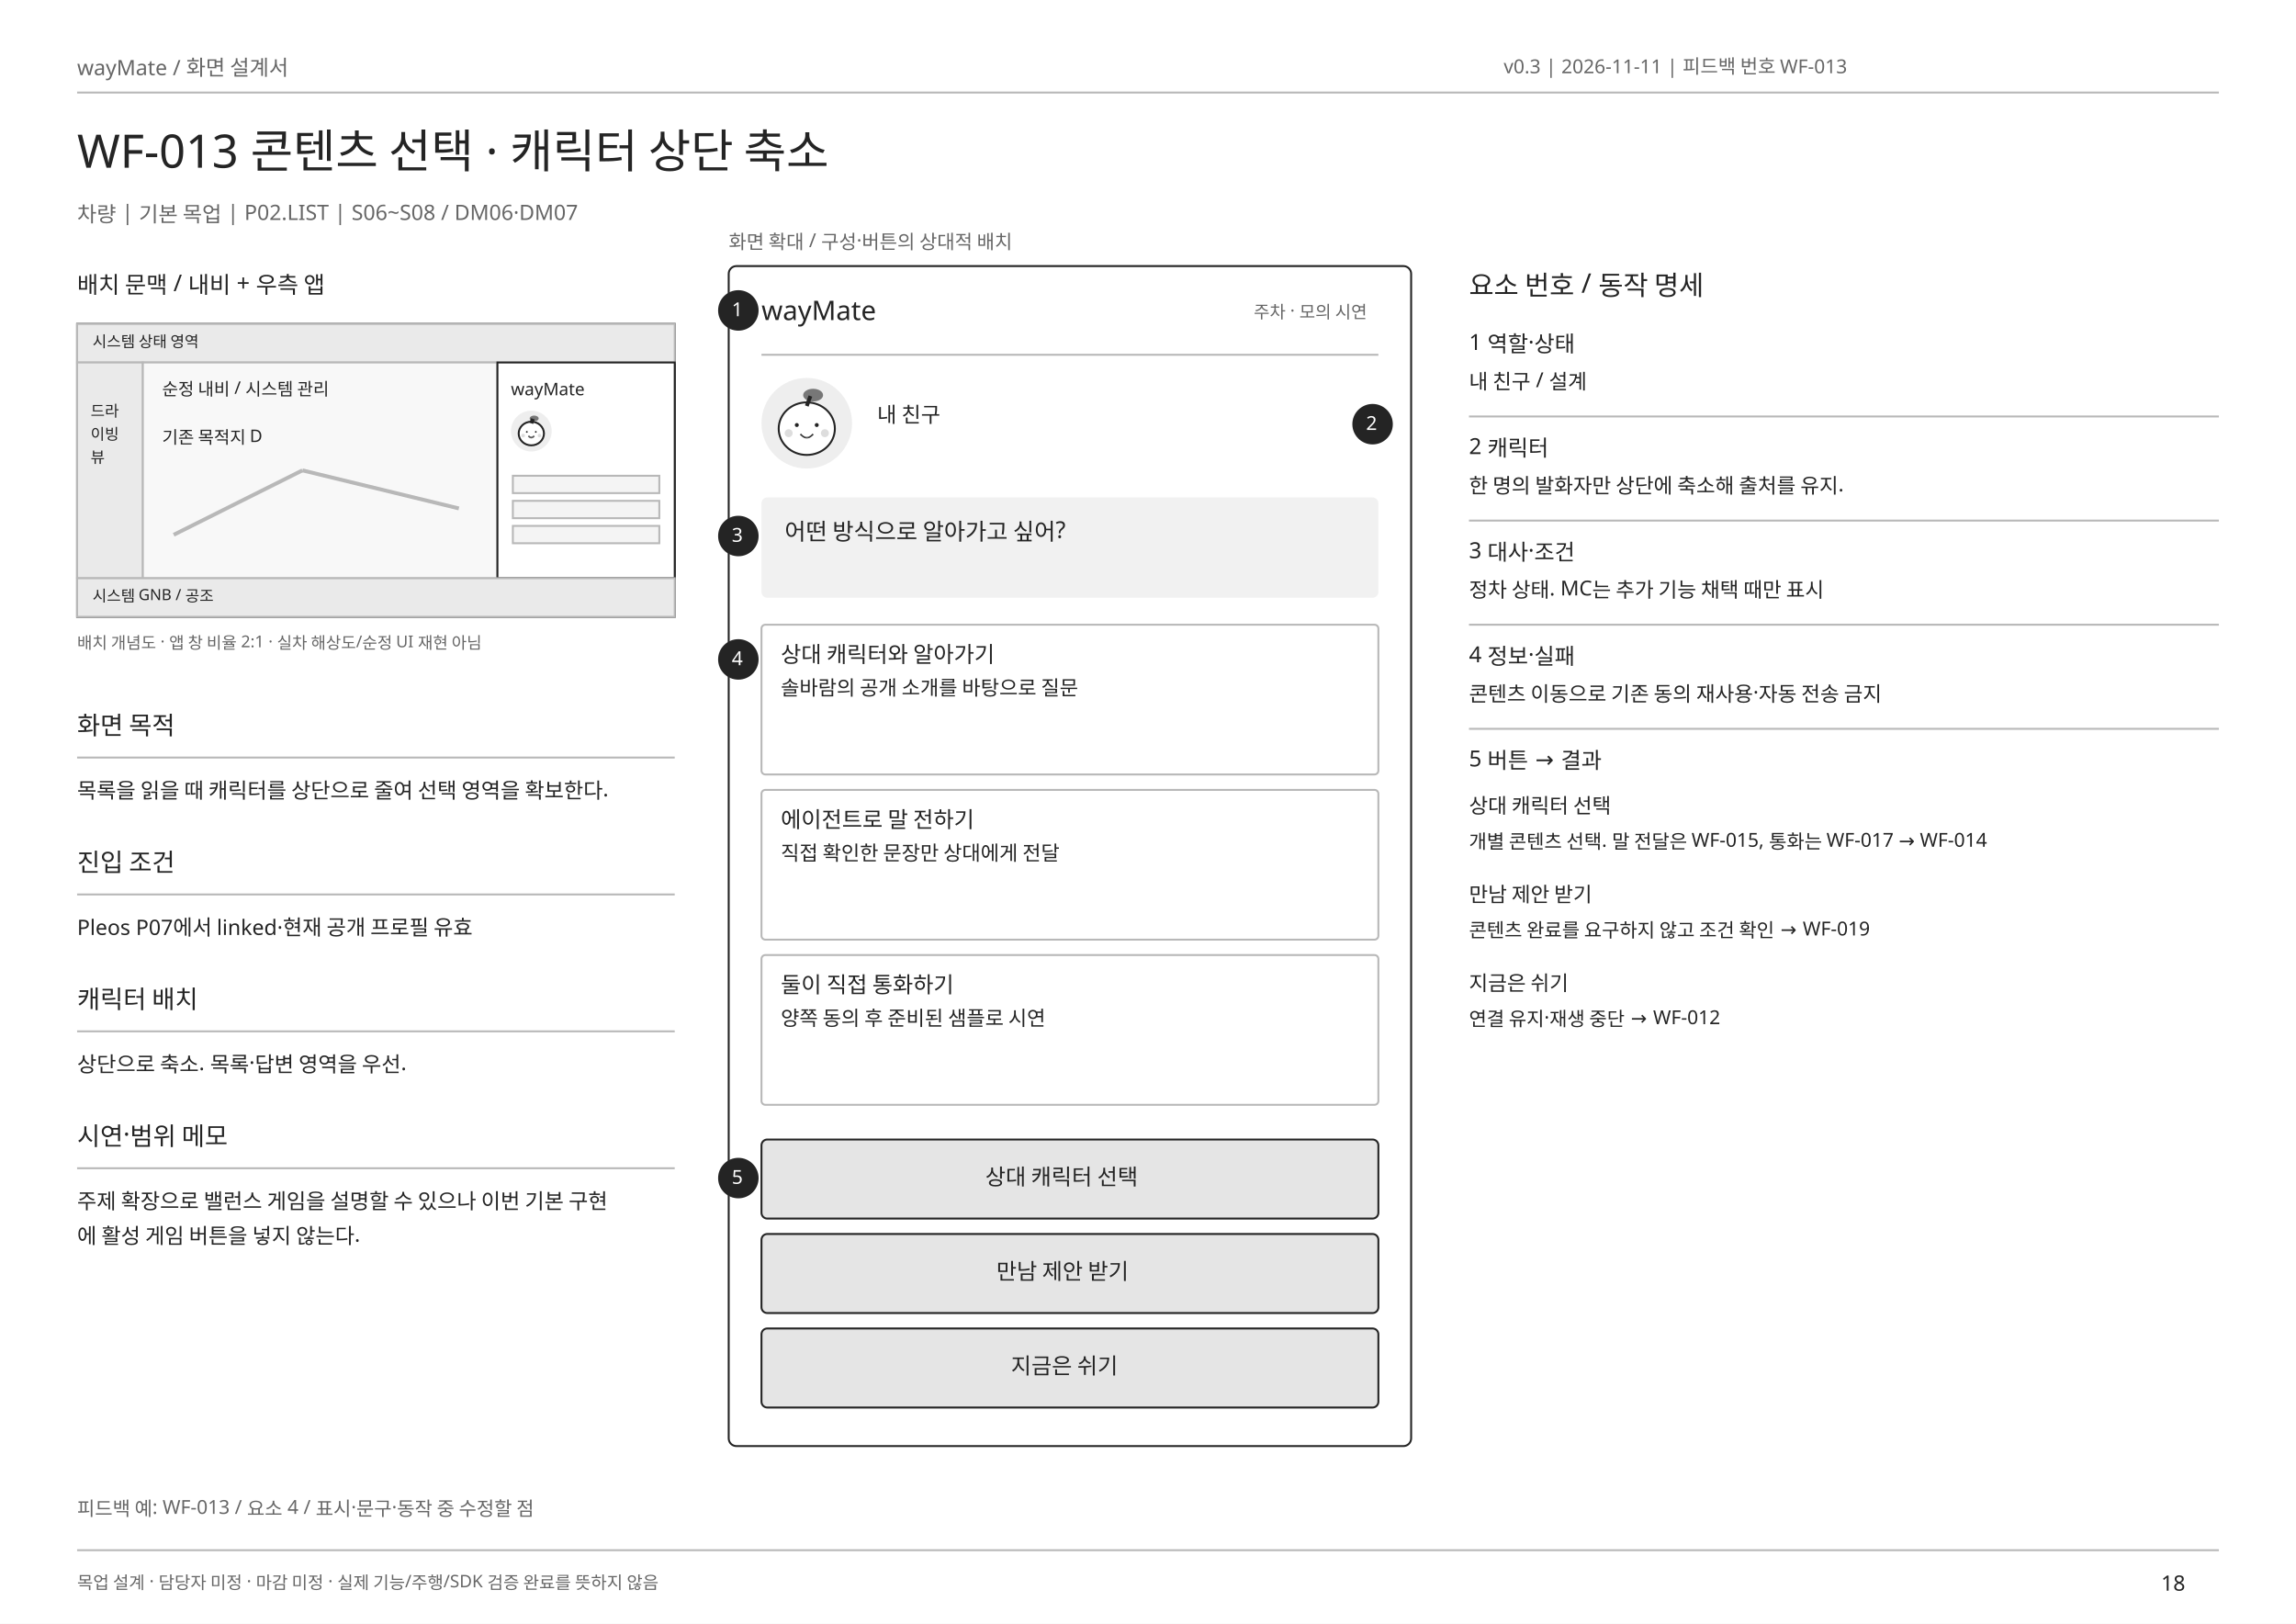
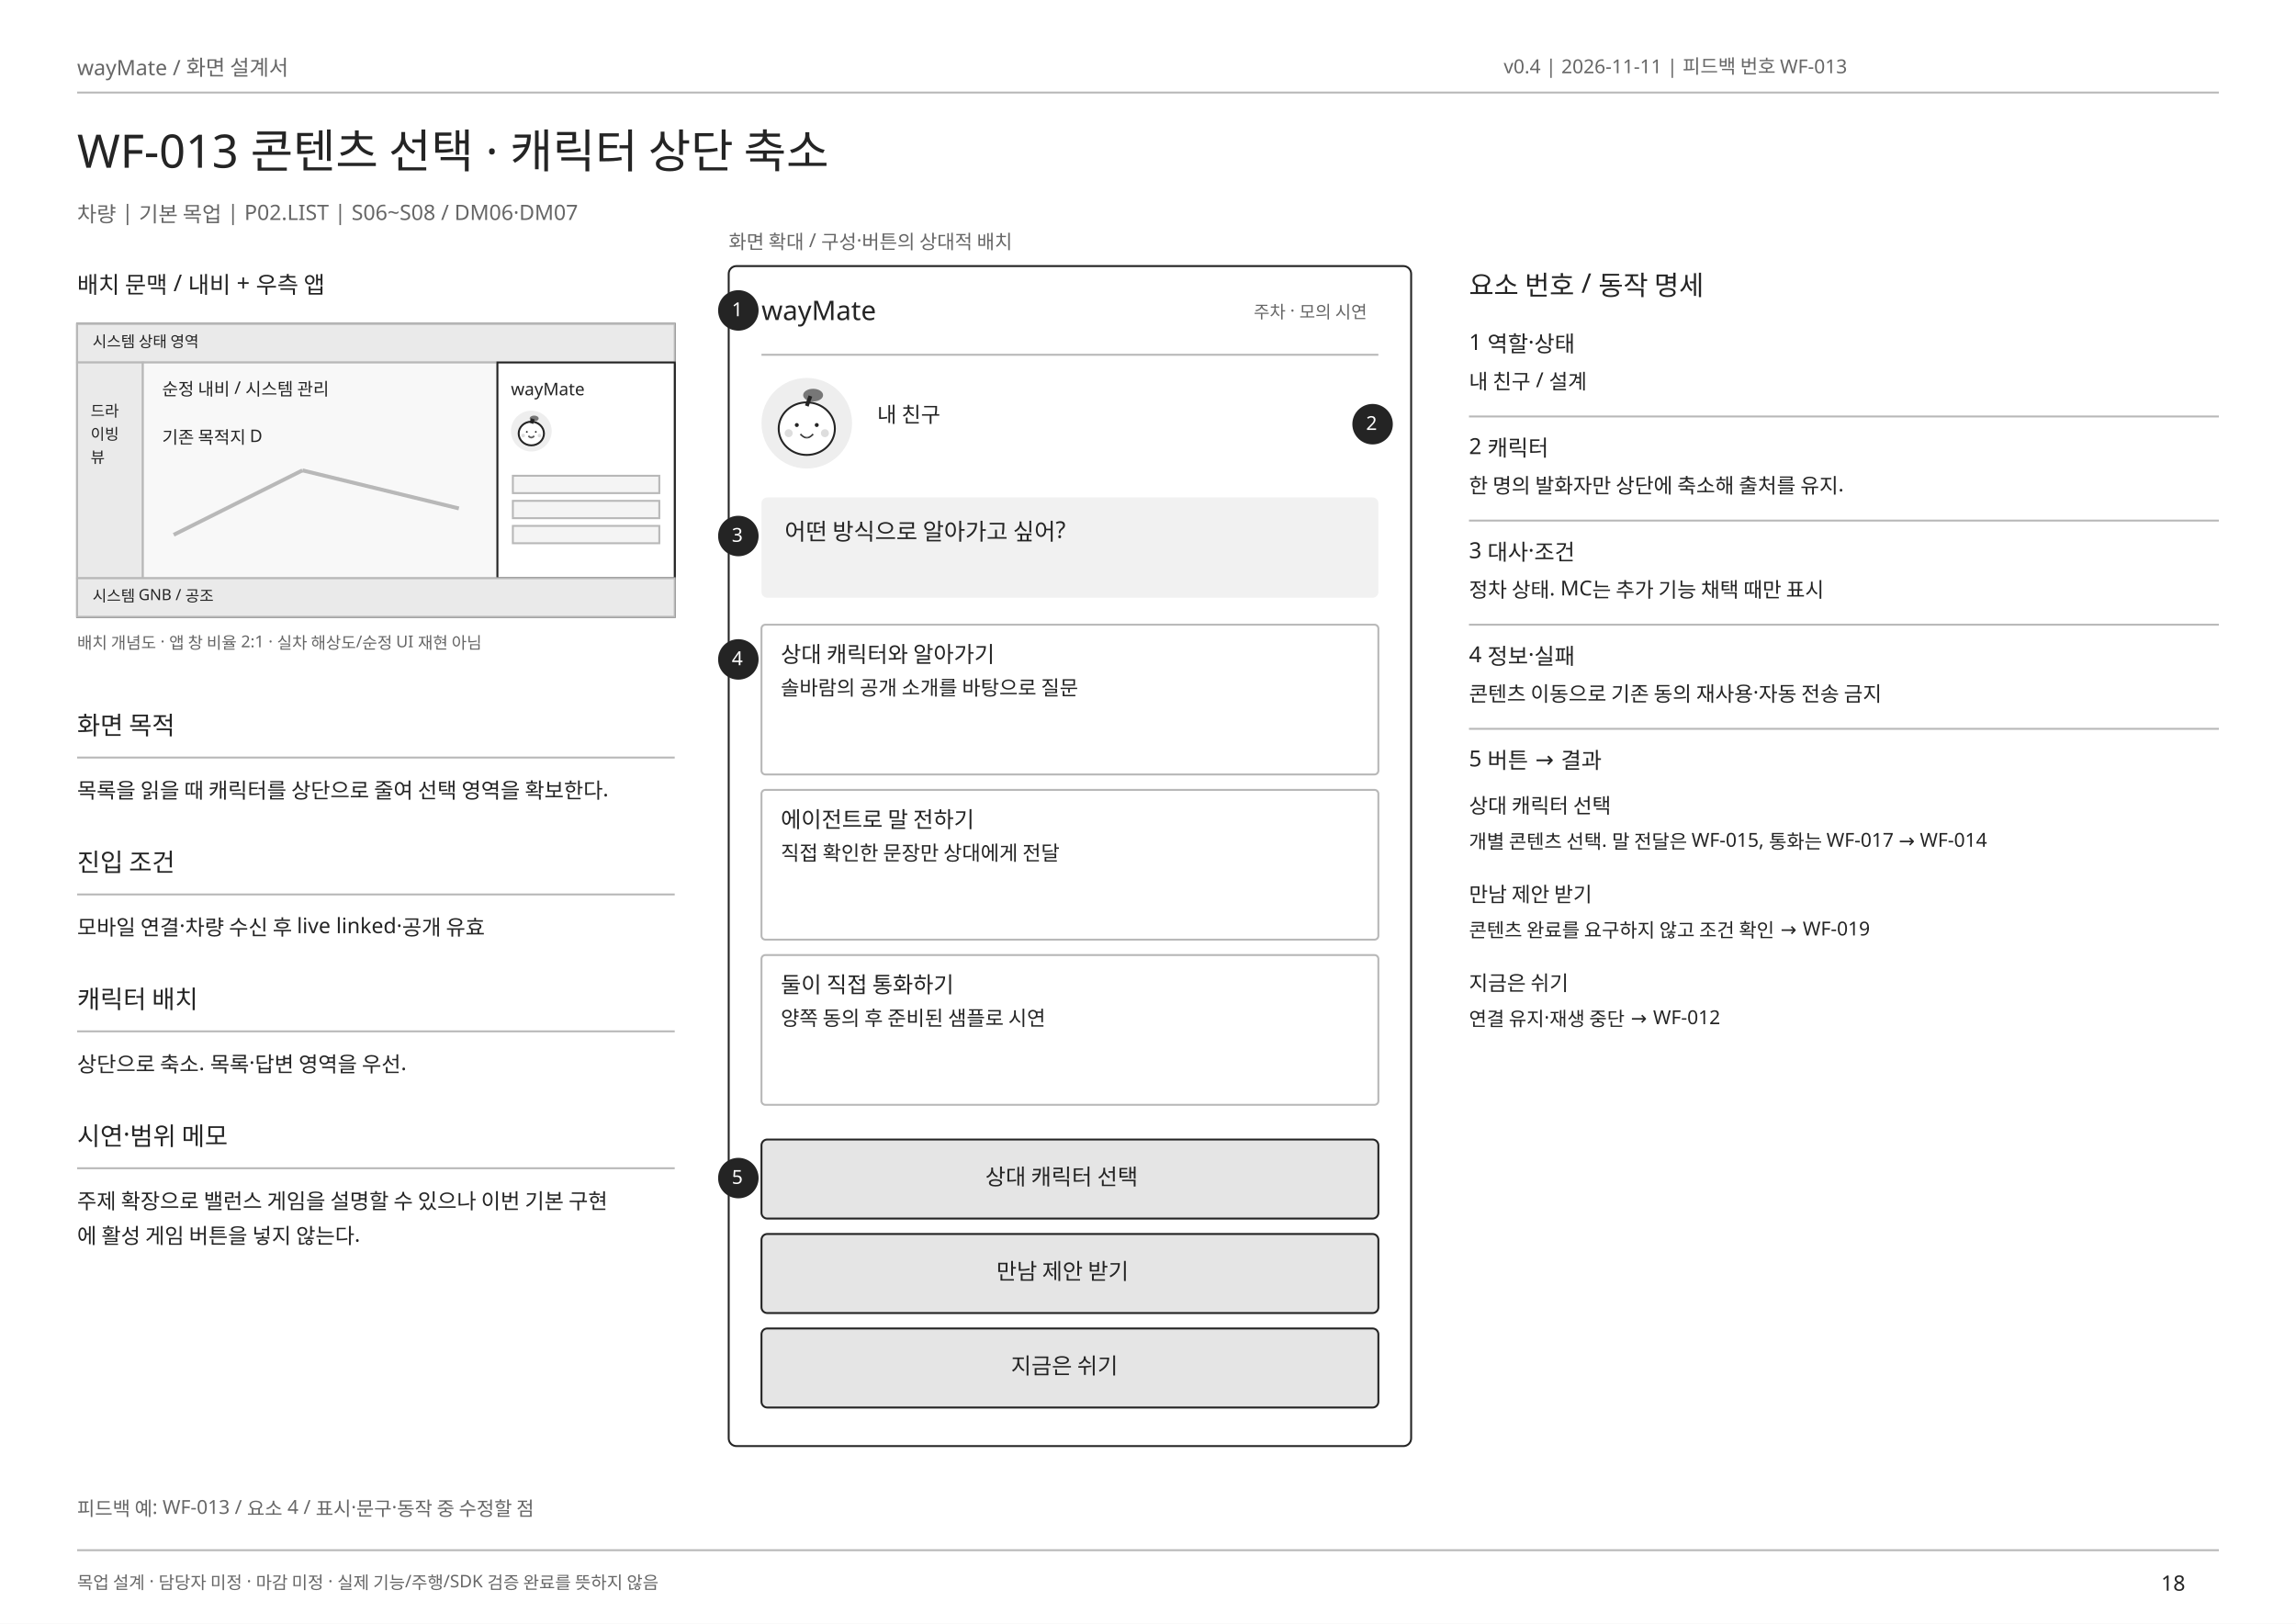
<svg xmlns="http://www.w3.org/2000/svg" width="1191" height="842" viewBox="0 0 1191 842" role="img" aria-labelledby="title desc">
  <rect width="1191" height="842" fill="white" />
  <rect x="0" y="0" width="1191" height="842" rx="0" fill="#FFFFFF" stroke="none" stroke-width="1" />
  <text x="40" y="39.0" font-family="AppleGothic,Apple SD Gothic Neo,Malgun Gothic,sans-serif" font-size="11" fill="#666666">wayMate / 화면 설계서</text>
-   <text x="780" y="38.0" font-family="AppleGothic,Apple SD Gothic Neo,Malgun Gothic,sans-serif" font-size="10" fill="#666666">v0.3  |  2026-11-11  |  피드백 번호 WF-013</text>
+   <text x="780" y="38.0" font-family="AppleGothic,Apple SD Gothic Neo,Malgun Gothic,sans-serif" font-size="10" fill="#666666">v0.4  |  2026-11-11  |  피드백 번호 WF-013</text>
  <line x1="40" y1="48" x2="1151" y2="48" stroke="#B8B8B8" stroke-width="1" />
  <text x="40" y="87.0" font-family="AppleGothic,Apple SD Gothic Neo,Malgun Gothic,sans-serif" font-size="24" fill="#242424">WF-013  콘텐츠 선택 · 캐릭터 상단 축소</text>
  <line x1="40" y1="804" x2="1151" y2="804" stroke="#B8B8B8" stroke-width="1" />
  <text x="40" y="824.0" font-family="AppleGothic,Apple SD Gothic Neo,Malgun Gothic,sans-serif" font-size="9" fill="#666666">목업 설계 · 담당자 미정 · 마감 미정 · 실제 기능/주행/SDK 검증 완료를 뜻하지 않음</text>
  <text x="1121" y="825.0" font-family="AppleGothic,Apple SD Gothic Neo,Malgun Gothic,sans-serif" font-size="11" fill="#242424">18</text>
  <text x="40" y="115.0" font-family="AppleGothic,Apple SD Gothic Neo,Malgun Gothic,sans-serif" font-size="11" fill="#666666">차량  |  기본 목업  |  P02.LIST  |  S06~S08 / DM06·DM07</text>
  <text x="40" y="152.0" font-family="AppleGothic,Apple SD Gothic Neo,Malgun Gothic,sans-serif" font-size="12" fill="#242424">배치 문맥 / 내비 + 우측 앱</text>
  <rect x="40" y="168" width="310" height="151.9" rx="0" fill="#FAFAFA" stroke="#242424" stroke-width="1" />
  <rect x="40" y="168" width="310" height="20" rx="0" fill="#EAEAEA" stroke="#B8B8B8" stroke-width="1" />
  <text x="48" y="180.0" font-family="AppleGothic,Apple SD Gothic Neo,Malgun Gothic,sans-serif" font-size="8" fill="#242424">시스템 상태 영역</text>
  <rect x="40" y="188" width="34.1" height="111.9" rx="0" fill="#EAEAEA" stroke="#B8B8B8" stroke-width="1" />
  <text x="47" y="216.0" font-family="AppleGothic,Apple SD Gothic Neo,Malgun Gothic,sans-serif" font-size="8" fill="#242424">드라</text>
  <text x="47" y="228.0" font-family="AppleGothic,Apple SD Gothic Neo,Malgun Gothic,sans-serif" font-size="8" fill="#242424">이빙</text>
  <text x="47" y="240.0" font-family="AppleGothic,Apple SD Gothic Neo,Malgun Gothic,sans-serif" font-size="8" fill="#242424">뷰</text>
  <rect x="74.1" y="188" width="183.933" height="111.9" rx="0" fill="#F8F8F8" stroke="#B8B8B8" stroke-width="1" />
  <text x="84.1" y="205.0" font-family="AppleGothic,Apple SD Gothic Neo,Malgun Gothic,sans-serif" font-size="9" fill="#242424">순정 내비 / 시스템 관리</text>
  <text x="84.1" y="230.0" font-family="AppleGothic,Apple SD Gothic Neo,Malgun Gothic,sans-serif" font-size="9" fill="#242424">기존 목적지 D</text>
  <line x1="90.1" y1="277.368" x2="156.87" y2="243.95" stroke="#B8B8B8" stroke-width="2" />
  <line x1="156.87" y1="243.95" x2="238.033" y2="263.697" stroke="#B8B8B8" stroke-width="2" />
  <rect x="258.033" y="188" width="91.967" height="111.9" rx="0" fill="#FFFFFF" stroke="#242424" stroke-width="1" />
  <text x="265.033" y="205.0" font-family="AppleGothic,Apple SD Gothic Neo,Malgun Gothic,sans-serif" font-size="9" fill="#242424">wayMate</text>
  <ellipse cx="275.609" cy="223.576" rx="10.576" ry="10.576" fill="#EEEEEE" stroke="none" />
  <ellipse cx="275.609" cy="224.845" rx="6.557" ry="6.134" fill="#FFFFFF" stroke="#242424" />
  <ellipse cx="277.09" cy="217.019" rx="2.327" ry="1.481" fill="#777777" stroke="none" />
  <line x1="275.609" y1="219.557" x2="276.456" y2="217.23" stroke="#242424" stroke-width="2" />
  <ellipse cx="273.283" cy="223.999" rx="0.465" ry="0.465" fill="#242424" stroke="none" />
  <ellipse cx="277.936" cy="223.999" rx="0.465" ry="0.465" fill="#242424" stroke="none" />
  <ellipse cx="271.379" cy="225.903" rx="0.931" ry="0.931" fill="#DDDDDD" stroke="none" />
  <ellipse cx="279.84" cy="225.903" rx="0.931" ry="0.931" fill="#DDDDDD" stroke="none" />
  <line x1="274.129" y1="226.114" x2="274.376" y2="226.373" stroke="#242424" stroke-width="0.8" />
  <line x1="274.376" y1="226.373" x2="274.622" y2="226.584" stroke="#242424" stroke-width="0.8" />
  <line x1="274.622" y1="226.584" x2="274.869" y2="226.749" stroke="#242424" stroke-width="0.8" />
  <line x1="274.869" y1="226.749" x2="275.116" y2="226.867" stroke="#242424" stroke-width="0.8" />
  <line x1="275.116" y1="226.867" x2="275.363" y2="226.937" stroke="#242424" stroke-width="0.8" />
  <line x1="275.363" y1="226.937" x2="275.609" y2="226.961" stroke="#242424" stroke-width="0.8" />
  <line x1="275.609" y1="226.961" x2="275.856" y2="226.937" stroke="#242424" stroke-width="0.8" />
  <line x1="275.856" y1="226.937" x2="276.103" y2="226.867" stroke="#242424" stroke-width="0.8" />
  <line x1="276.103" y1="226.867" x2="276.35" y2="226.749" stroke="#242424" stroke-width="0.8" />
  <line x1="276.35" y1="226.749" x2="276.597" y2="226.584" stroke="#242424" stroke-width="0.8" />
  <line x1="276.597" y1="226.584" x2="276.843" y2="226.373" stroke="#242424" stroke-width="0.8" />
  <line x1="276.843" y1="226.373" x2="277.09" y2="226.114" stroke="#242424" stroke-width="0.8" />
  <rect x="266.033" y="246.751" width="75.967" height="9" rx="0" fill="#F4F4F4" stroke="#B8B8B8" stroke-width="1" />
  <rect x="266.033" y="259.751" width="75.967" height="9" rx="0" fill="#F4F4F4" stroke="#B8B8B8" stroke-width="1" />
  <rect x="266.033" y="272.751" width="75.967" height="9" rx="0" fill="#F4F4F4" stroke="#B8B8B8" stroke-width="1" />
  <rect x="40" y="299.9" width="310" height="20" rx="0" fill="#EAEAEA" stroke="#B8B8B8" stroke-width="1" />
  <text x="48" y="311.9" font-family="AppleGothic,Apple SD Gothic Neo,Malgun Gothic,sans-serif" font-size="8" fill="#242424">시스템 GNB / 공조</text>
  <text x="40" y="336.4" font-family="AppleGothic,Apple SD Gothic Neo,Malgun Gothic,sans-serif" font-size="8.5" fill="#666666">배치 개념도 · 앱 창 비율 2:1 · 실차 해상도/순정 UI 재현 아님</text>
  <text x="40" y="380.9" font-family="AppleGothic,Apple SD Gothic Neo,Malgun Gothic,sans-serif" font-size="13" fill="#242424">화면 목적</text>
  <line x1="40" y1="392.9" x2="350" y2="392.9" stroke="#B8B8B8" stroke-width="1" />
  <text x="40" y="413.9" font-family="AppleGothic,Apple SD Gothic Neo,Malgun Gothic,sans-serif" font-size="11" fill="#242424">목록을 읽을 때 캐릭터를 상단으로 줄여 선택 영역을 확보한다.</text>
  <text x="40" y="451.9" font-family="AppleGothic,Apple SD Gothic Neo,Malgun Gothic,sans-serif" font-size="13" fill="#242424">진입 조건</text>
  <line x1="40" y1="463.9" x2="350" y2="463.9" stroke="#B8B8B8" stroke-width="1" />
-   <text x="40" y="484.9" font-family="AppleGothic,Apple SD Gothic Neo,Malgun Gothic,sans-serif" font-size="11" fill="#242424">Pleos P07에서 linked·현재 공개 프로필 유효</text>
+   <text x="40" y="484.9" font-family="AppleGothic,Apple SD Gothic Neo,Malgun Gothic,sans-serif" font-size="11" fill="#242424">모바일 연결·차량 수신 후 live linked·공개 유효</text>
  <text x="40" y="522.9" font-family="AppleGothic,Apple SD Gothic Neo,Malgun Gothic,sans-serif" font-size="13" fill="#242424">캐릭터 배치</text>
  <line x1="40" y1="534.9" x2="350" y2="534.9" stroke="#B8B8B8" stroke-width="1" />
  <text x="40" y="555.9" font-family="AppleGothic,Apple SD Gothic Neo,Malgun Gothic,sans-serif" font-size="11" fill="#242424">상단으로 축소. 목록·답변 영역을 우선.</text>
  <text x="40" y="593.9" font-family="AppleGothic,Apple SD Gothic Neo,Malgun Gothic,sans-serif" font-size="13" fill="#242424">시연·범위 메모</text>
  <line x1="40" y1="605.9" x2="350" y2="605.9" stroke="#B8B8B8" stroke-width="1" />
  <text x="40" y="626.9" font-family="AppleGothic,Apple SD Gothic Neo,Malgun Gothic,sans-serif" font-size="11" fill="#242424">주제 확장으로 밸런스 게임을 설명할 수 있으나 이번 기본 구현</text>
  <text x="40" y="644.9" font-family="AppleGothic,Apple SD Gothic Neo,Malgun Gothic,sans-serif" font-size="11" fill="#242424">에 활성 게임 버튼을 넣지 않는다.</text>
  <text x="378" y="129.0" font-family="AppleGothic,Apple SD Gothic Neo,Malgun Gothic,sans-serif" font-size="10" fill="#666666">화면 확대 / 구성·버튼의 상대적 배치</text>
  <rect x="378" y="138" width="354" height="612" rx="4" fill="#FFFFFF" stroke="#242424" stroke-width="1" />
  <text x="395" y="166.0" font-family="AppleGothic,Apple SD Gothic Neo,Malgun Gothic,sans-serif" font-size="14" fill="#242424">wayMate</text>
  <text x="650.335" y="165.0" font-family="AppleGothic,Apple SD Gothic Neo,Malgun Gothic,sans-serif" font-size="9" fill="#666666">주차 · 모의 시연</text>
  <ellipse cx="383.0" cy="161.0" rx="10.0" ry="10.0" fill="#242424" stroke="#242424" />
  <text x="379.6" y="164.0" font-family="AppleGothic,Apple SD Gothic Neo,Malgun Gothic,sans-serif" font-size="10" fill="#FFFFFF">1</text>
  <line x1="395" y1="184" x2="715" y2="184" stroke="#B8B8B8" stroke-width="1" />
  <ellipse cx="418.5" cy="219.5" rx="23.5" ry="23.5" fill="#EEEEEE" stroke="none" />
  <ellipse cx="418.5" cy="222.32" rx="14.57" ry="13.63" fill="#FFFFFF" stroke="#242424" />
  <ellipse cx="421.79" cy="204.93" rx="5.17" ry="3.29" fill="#777777" stroke="none" />
  <line x1="418.5" y1="210.57" x2="420.38" y2="205.4" stroke="#242424" stroke-width="2" />
  <ellipse cx="413.33" cy="220.44" rx="1.034" ry="1.034" fill="#242424" stroke="none" />
  <ellipse cx="423.67" cy="220.44" rx="1.034" ry="1.034" fill="#242424" stroke="none" />
  <ellipse cx="409.1" cy="224.67" rx="2.068" ry="2.068" fill="#DDDDDD" stroke="none" />
  <ellipse cx="427.9" cy="224.67" rx="2.068" ry="2.068" fill="#DDDDDD" stroke="none" />
  <line x1="415.21" y1="225.14" x2="415.758" y2="225.714" stroke="#242424" stroke-width="0.8" />
  <line x1="415.758" y1="225.714" x2="416.307" y2="226.184" stroke="#242424" stroke-width="0.8" />
  <line x1="416.307" y1="226.184" x2="416.855" y2="226.55" stroke="#242424" stroke-width="0.8" />
  <line x1="416.855" y1="226.55" x2="417.403" y2="226.811" stroke="#242424" stroke-width="0.8" />
  <line x1="417.403" y1="226.811" x2="417.952" y2="226.968" stroke="#242424" stroke-width="0.8" />
  <line x1="417.952" y1="226.968" x2="418.5" y2="227.02" stroke="#242424" stroke-width="0.8" />
  <line x1="418.5" y1="227.02" x2="419.048" y2="226.968" stroke="#242424" stroke-width="0.8" />
  <line x1="419.048" y1="226.968" x2="419.597" y2="226.811" stroke="#242424" stroke-width="0.8" />
  <line x1="419.597" y1="226.811" x2="420.145" y2="226.55" stroke="#242424" stroke-width="0.8" />
  <line x1="420.145" y1="226.55" x2="420.693" y2="226.184" stroke="#242424" stroke-width="0.8" />
  <line x1="420.693" y1="226.184" x2="421.242" y2="225.714" stroke="#242424" stroke-width="0.8" />
  <line x1="421.242" y1="225.714" x2="421.79" y2="225.14" stroke="#242424" stroke-width="0.8" />
  <text x="455" y="219.0" font-family="AppleGothic,Apple SD Gothic Neo,Malgun Gothic,sans-serif" font-size="11" fill="#242424">내 친구</text>
  <ellipse cx="712.0" cy="220.0" rx="10.0" ry="10.0" fill="#242424" stroke="#242424" />
  <text x="708.6" y="223.0" font-family="AppleGothic,Apple SD Gothic Neo,Malgun Gothic,sans-serif" font-size="10" fill="#FFFFFF">2</text>
  <rect x="395" y="258" width="320" height="52" rx="3" fill="#F1F1F1" stroke="none" stroke-width="1" />
  <text x="407" y="280" font-family="AppleGothic,Apple SD Gothic Neo,Malgun Gothic,sans-serif" font-size="12" fill="#242424">어떤 방식으로 알아가고 싶어?</text>
  <ellipse cx="383.0" cy="278.0" rx="10.0" ry="10.0" fill="#242424" stroke="#242424" />
  <text x="379.6" y="281.0" font-family="AppleGothic,Apple SD Gothic Neo,Malgun Gothic,sans-serif" font-size="10" fill="#FFFFFF">3</text>
  <rect x="395" y="324" width="320" height="77.667" rx="2" fill="#FFFFFF" stroke="#B8B8B8" stroke-width="1" />
  <text x="405" y="343.5" font-family="AppleGothic,Apple SD Gothic Neo,Malgun Gothic,sans-serif" font-size="11.5" fill="#242424">상대 캐릭터와 알아가기</text>
  <text x="405" y="360.5" font-family="AppleGothic,Apple SD Gothic Neo,Malgun Gothic,sans-serif" font-size="10.5" fill="#242424">솔바람의 공개 소개를 바탕으로 질문</text>
  <ellipse cx="383.0" cy="342.0" rx="10.0" ry="10.0" fill="#242424" stroke="#242424" />
  <text x="379.6" y="345.0" font-family="AppleGothic,Apple SD Gothic Neo,Malgun Gothic,sans-serif" font-size="10" fill="#FFFFFF">4</text>
  <rect x="395" y="409.667" width="320" height="77.667" rx="2" fill="#FFFFFF" stroke="#B8B8B8" stroke-width="1" />
  <text x="405" y="429.167" font-family="AppleGothic,Apple SD Gothic Neo,Malgun Gothic,sans-serif" font-size="11.5" fill="#242424">에이전트로 말 전하기</text>
  <text x="405" y="446.167" font-family="AppleGothic,Apple SD Gothic Neo,Malgun Gothic,sans-serif" font-size="10.5" fill="#242424">직접 확인한 문장만 상대에게 전달</text>
  <rect x="395" y="495.333" width="320" height="77.667" rx="2" fill="#FFFFFF" stroke="#B8B8B8" stroke-width="1" />
  <text x="405" y="514.833" font-family="AppleGothic,Apple SD Gothic Neo,Malgun Gothic,sans-serif" font-size="11.5" fill="#242424">둘이 직접 통화하기</text>
  <text x="405" y="531.833" font-family="AppleGothic,Apple SD Gothic Neo,Malgun Gothic,sans-serif" font-size="10.5" fill="#242424">양쪽 동의 후 준비된 샘플로 시연</text>
  <rect x="395" y="591" width="320" height="41" rx="3" fill="#E5E5E5" stroke="#242424" stroke-width="1" />
  <text x="511.07" y="614.5" font-family="AppleGothic,Apple SD Gothic Neo,Malgun Gothic,sans-serif" font-size="11.5" fill="#242424">상대 캐릭터 선택</text>
  <ellipse cx="383.0" cy="611.0" rx="10.0" ry="10.0" fill="#242424" stroke="#242424" />
  <text x="379.6" y="614.0" font-family="AppleGothic,Apple SD Gothic Neo,Malgun Gothic,sans-serif" font-size="10" fill="#FFFFFF">5</text>
  <rect x="395" y="640" width="320" height="41" rx="3" fill="#E5E5E5" stroke="#242424" stroke-width="1" />
  <text x="516.82" y="663.5" font-family="AppleGothic,Apple SD Gothic Neo,Malgun Gothic,sans-serif" font-size="11.5" fill="#242424">만남 제안 받기</text>
  <rect x="395" y="689" width="320" height="41" rx="3" fill="#E5E5E5" stroke="#242424" stroke-width="1" />
  <text x="524.41" y="712.5" font-family="AppleGothic,Apple SD Gothic Neo,Malgun Gothic,sans-serif" font-size="11.5" fill="#242424">지금은 쉬기</text>
  <text x="762" y="153.0" font-family="AppleGothic,Apple SD Gothic Neo,Malgun Gothic,sans-serif" font-size="14" fill="#242424">요소 번호 / 동작 명세</text>
  <text x="762" y="181.5" font-family="AppleGothic,Apple SD Gothic Neo,Malgun Gothic,sans-serif" font-size="11.5" fill="#242424">1  역할·상태</text>
  <text x="762" y="201.7" font-family="AppleGothic,Apple SD Gothic Neo,Malgun Gothic,sans-serif" font-size="10.7" fill="#242424">내 친구 / 설계</text>
  <line x1="762" y1="216" x2="1151" y2="216" stroke="#B8B8B8" stroke-width="1" />
  <text x="762" y="235.5" font-family="AppleGothic,Apple SD Gothic Neo,Malgun Gothic,sans-serif" font-size="11.5" fill="#242424">2  캐릭터</text>
  <text x="762" y="255.7" font-family="AppleGothic,Apple SD Gothic Neo,Malgun Gothic,sans-serif" font-size="10.7" fill="#242424">한 명의 발화자만 상단에 축소해 출처를 유지.</text>
  <line x1="762" y1="270" x2="1151" y2="270" stroke="#B8B8B8" stroke-width="1" />
  <text x="762" y="289.5" font-family="AppleGothic,Apple SD Gothic Neo,Malgun Gothic,sans-serif" font-size="11.5" fill="#242424">3  대사·조건</text>
  <text x="762" y="309.7" font-family="AppleGothic,Apple SD Gothic Neo,Malgun Gothic,sans-serif" font-size="10.7" fill="#242424">정차 상태. MC는 추가 기능 채택 때만 표시</text>
  <line x1="762" y1="324" x2="1151" y2="324" stroke="#B8B8B8" stroke-width="1" />
  <text x="762" y="343.5" font-family="AppleGothic,Apple SD Gothic Neo,Malgun Gothic,sans-serif" font-size="11.5" fill="#242424">4  정보·실패</text>
  <text x="762" y="363.7" font-family="AppleGothic,Apple SD Gothic Neo,Malgun Gothic,sans-serif" font-size="10.7" fill="#242424">콘텐츠 이동으로 기존 동의 재사용·자동 전송 금지</text>
  <line x1="762" y1="378" x2="1151" y2="378" stroke="#B8B8B8" stroke-width="1" />
  <text x="762" y="397.5" font-family="AppleGothic,Apple SD Gothic Neo,Malgun Gothic,sans-serif" font-size="11.5" fill="#242424">5  버튼 → 결과</text>
  <text x="762" y="421.7" font-family="AppleGothic,Apple SD Gothic Neo,Malgun Gothic,sans-serif" font-size="10.7" fill="#242424">상대 캐릭터 선택</text>
  <text x="762" y="440" font-family="AppleGothic,Apple SD Gothic Neo,Malgun Gothic,sans-serif" font-size="10" fill="#242424">개별 콘텐츠 선택. 말 전달은 WF-015, 통화는 WF-017 → WF-014</text>
  <text x="762" y="467.7" font-family="AppleGothic,Apple SD Gothic Neo,Malgun Gothic,sans-serif" font-size="10.7" fill="#242424">만남 제안 받기</text>
  <text x="762" y="486" font-family="AppleGothic,Apple SD Gothic Neo,Malgun Gothic,sans-serif" font-size="10" fill="#242424">콘텐츠 완료를 요구하지 않고 조건 확인 → WF-019</text>
  <text x="762" y="513.7" font-family="AppleGothic,Apple SD Gothic Neo,Malgun Gothic,sans-serif" font-size="10.7" fill="#242424">지금은 쉬기</text>
  <text x="762" y="532" font-family="AppleGothic,Apple SD Gothic Neo,Malgun Gothic,sans-serif" font-size="10" fill="#242424">연결 유지·재생 중단 → WF-012</text>
  <text x="40" y="786.0" font-family="AppleGothic,Apple SD Gothic Neo,Malgun Gothic,sans-serif" font-size="10" fill="#666666">피드백 예: WF-013 / 요소 4 / 표시·문구·동작 중 수정할 점</text>
</svg>
